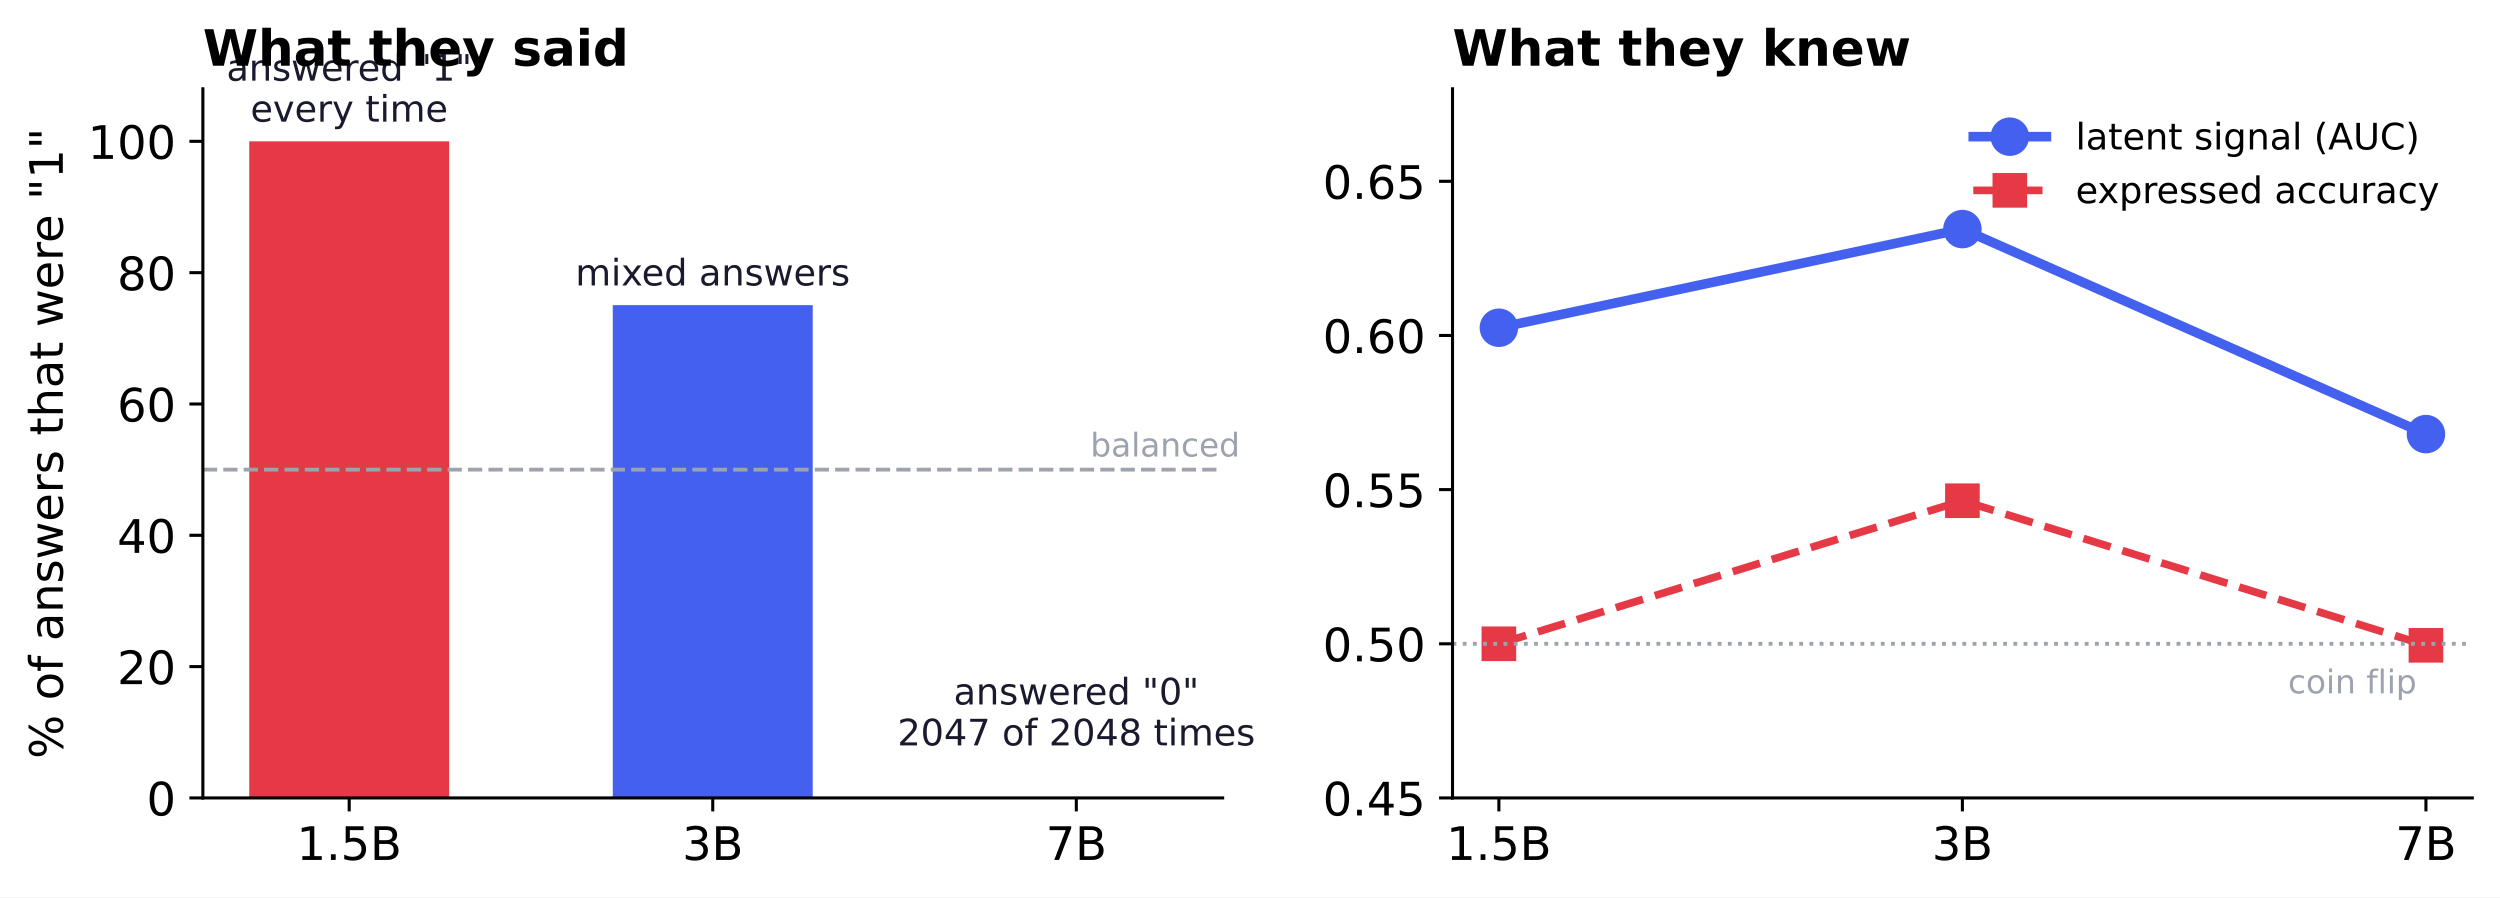
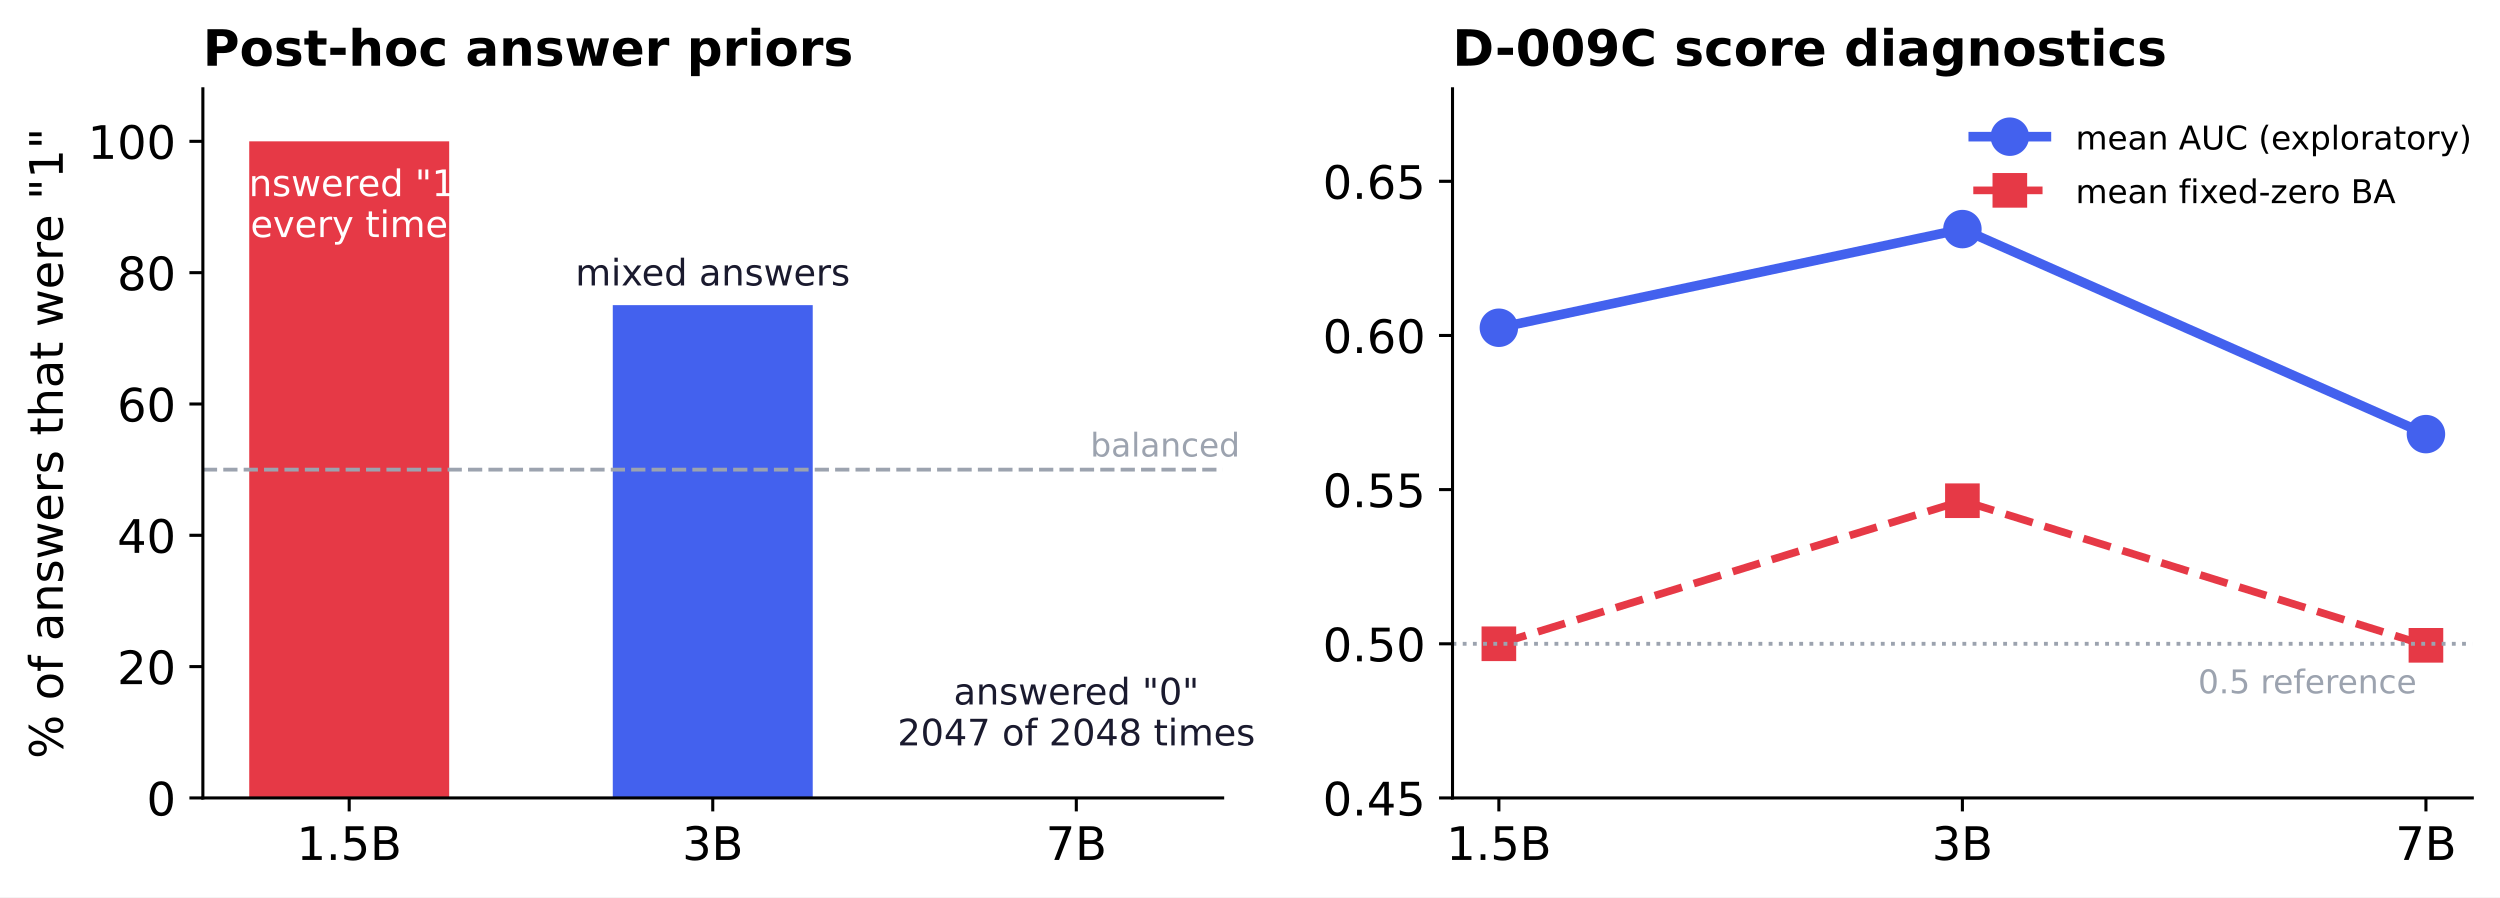
<svg xmlns="http://www.w3.org/2000/svg" xmlns:xlink="http://www.w3.org/1999/xlink" width="649.669pt" height="233.172pt" viewBox="0 0 649.669 233.172" version="1.1">
  <defs>
    <style type="text/css">*{stroke-linejoin: round; stroke-linecap: butt}</style>
  </defs>
  <g id="figure_1">
    <g id="patch_1">
      <path d="M 0 233.172  L 649.669 233.172  L 649.669 0  L 0 0  z " style="fill: #ffffff" />
    </g>
    <g id="axes_1">
      <g id="patch_2">
        <path d="M 52.719 207.358  L 317.726 207.358  L 317.726 23.078  L 52.719 23.078  z " style="fill: #ffffff" />
      </g>
      <g id="patch_3">
        <path d="M 64.765 207.358  L 116.727 207.358  L 116.727 36.728  L 64.765 36.728  z " clip-path="url(#pdf93536da9)" style="fill: #e63946" />
      </g>
      <g id="patch_4">
        <path d="M 159.241 207.358  L 211.203 207.358  L 211.203 79.3  L 159.241 79.3  z " clip-path="url(#pdf93536da9)" style="fill: #4361ee" />
      </g>
      <g id="patch_5">
        <path d="M 253.718 207.358  L 305.68 207.358  L 305.68 207.274  L 253.718 207.274  z " clip-path="url(#pdf93536da9)" style="fill: #e63946" />
      </g>
      <g id="matplotlib.axis_1">
        <g id="xtick_1">
          <g id="line2d_1">
            <defs>
              <path id="m0340fc46ed" d="M 0 0  L 0 3.5  " style="stroke: #000000; stroke-width: 0.8" />
            </defs>
            <g>
              <use xlink:href="#m0340fc46ed" x="90.746" y="207.358" style="stroke: #000000; stroke-width: 0.8" />
            </g>
          </g>
          <g id="text_1">
            <text style="font-size: 12px; font-family: 'DejaVu Sans'; text-anchor: middle" x="90.746" y="223.476" transform="rotate(-0 90.74557 223.4761)">1.5B</text>
          </g>
        </g>
        <g id="xtick_2">
          <g id="line2d_2">
            <g>
              <use xlink:href="#m0340fc46ed" x="185.222" y="207.358" style="stroke: #000000; stroke-width: 0.8" />
            </g>
          </g>
          <g id="text_2">
            <text style="font-size: 12px; font-family: 'DejaVu Sans'; text-anchor: middle" x="185.222" y="223.476" transform="rotate(-0 185.2222 223.4761)">3B</text>
          </g>
        </g>
        <g id="xtick_3">
          <g id="line2d_3">
            <g>
              <use xlink:href="#m0340fc46ed" x="279.699" y="207.358" style="stroke: #000000; stroke-width: 0.8" />
            </g>
          </g>
          <g id="text_3">
            <text style="font-size: 12px; font-family: 'DejaVu Sans'; text-anchor: middle" x="279.699" y="223.476" transform="rotate(-0 279.6987 223.4761)">7B</text>
          </g>
        </g>
      </g>
      <g id="matplotlib.axis_2">
        <g id="ytick_1">
          <g id="line2d_4">
            <defs>
              <path id="m5126b27e45" d="M 0 0  L -3.5 0  " style="stroke: #000000; stroke-width: 0.8" />
            </defs>
            <g>
              <use xlink:href="#m5126b27e45" x="52.719" y="207.358" style="stroke: #000000; stroke-width: 0.8" />
            </g>
          </g>
          <g id="text_4">
            <text style="font-size: 12px; font-family: 'DejaVu Sans'; text-anchor: end" x="45.719" y="211.917" transform="rotate(-0 45.71875 211.917)">0</text>
          </g>
        </g>
        <g id="ytick_2">
          <g id="line2d_5">
            <g>
              <use xlink:href="#m5126b27e45" x="52.719" y="173.232" style="stroke: #000000; stroke-width: 0.8" />
            </g>
          </g>
          <g id="text_5">
            <text style="font-size: 12px; font-family: 'DejaVu Sans'; text-anchor: end" x="45.719" y="177.791" transform="rotate(-0 45.71875 177.7911)">20</text>
          </g>
        </g>
        <g id="ytick_3">
          <g id="line2d_6">
            <g>
              <use xlink:href="#m5126b27e45" x="52.719" y="139.106" style="stroke: #000000; stroke-width: 0.8" />
            </g>
          </g>
          <g id="text_6">
            <text style="font-size: 12px; font-family: 'DejaVu Sans'; text-anchor: end" x="45.719" y="143.665" transform="rotate(-0 45.71875 143.6652)">40</text>
          </g>
        </g>
        <g id="ytick_4">
          <g id="line2d_7">
            <g>
              <use xlink:href="#m5126b27e45" x="52.719" y="104.98" style="stroke: #000000; stroke-width: 0.8" />
            </g>
          </g>
          <g id="text_7">
            <text style="font-size: 12px; font-family: 'DejaVu Sans'; text-anchor: end" x="45.719" y="109.539" transform="rotate(-0 45.71875 109.5393)">60</text>
          </g>
        </g>
        <g id="ytick_5">
          <g id="line2d_8">
            <g>
              <use xlink:href="#m5126b27e45" x="52.719" y="70.854" style="stroke: #000000; stroke-width: 0.8" />
            </g>
          </g>
          <g id="text_8">
            <text style="font-size: 12px; font-family: 'DejaVu Sans'; text-anchor: end" x="45.719" y="75.413" transform="rotate(-0 45.71875 75.41333)">80</text>
          </g>
        </g>
        <g id="ytick_6">
          <g id="line2d_9">
            <g>
              <use xlink:href="#m5126b27e45" x="52.719" y="36.728" style="stroke: #000000; stroke-width: 0.8" />
            </g>
          </g>
          <g id="text_9">
            <text style="font-size: 12px; font-family: 'DejaVu Sans'; text-anchor: end" x="45.719" y="41.287" transform="rotate(-0 45.71875 41.2874)">100</text>
          </g>
        </g>
        <g id="text_10">
          <text style="font-size: 12px; font-family: 'DejaVu Sans'; text-anchor: middle" x="16.318" y="115.218" transform="rotate(-90 16.31812 115.218)">% of answers that were "1"</text>
        </g>
      </g>
      <g id="line2d_10">
        <path d="M 52.719 122.043  L 317.726 122.043  " clip-path="url(#pdf93536da9)" style="fill: none; stroke-dasharray: 3.7,1.6; stroke-dashoffset: 0; stroke: #9ca3af" />
      </g>
      <g id="patch_6">
        <path d="M 52.719 207.358  L 52.719 23.078  " style="fill: none; stroke: #000000; stroke-width: 0.8; stroke-linejoin: miter; stroke-linecap: square" />
      </g>
      <g id="patch_7">
        <path d="M 52.719 207.358  L 317.726 207.358  " style="fill: none; stroke: #000000; stroke-width: 0.8; stroke-linejoin: miter; stroke-linecap: square" />
      </g>
      <g id="text_11">
-         <text style="font-size: 9.5px; font-family: 'DejaVu Sans'; fill: #1a1a2e" transform="translate(58.85675 20.97153)">answered "1"</text>
-         <text style="font-size: 9.5px; font-family: 'DejaVu Sans'; fill: #1a1a2e" transform="translate(65.0837 31.60945)">every time</text>
+         <text style="font-size: 9.5px; font-family: 'DejaVu Sans'; text-anchor: middle; fill: #ffffff" x="90.746" y="50.972">answered "1"</text>
+         <text style="font-size: 9.5px; font-family: 'DejaVu Sans'; text-anchor: middle; fill: #ffffff" x="90.746" y="61.609">every time</text>
      </g>
      <g id="text_12">
        <text style="font-size: 9.5px; font-family: 'DejaVu Sans'; text-anchor: middle; fill: #1a1a2e" x="185.222" y="74.182" transform="rotate(-0 185.2222 74.18154)">mixed answers</text>
      </g>
      <g id="text_13">
        <text style="font-size: 9.5px; font-family: 'DejaVu Sans'; fill: #1a1a2e" transform="translate(247.8099 183.0697)">answered "0"</text>
        <text style="font-size: 9.5px; font-family: 'DejaVu Sans'; fill: #1a1a2e" transform="translate(233.2081 193.7076)">2047 of 2048 times</text>
      </g>
      <g id="text_14">
        <text style="font-size: 8.5px; font-family: 'DejaVu Sans'; text-anchor: end; fill: #9ca3af" x="322.213" y="118.631" transform="rotate(-0 322.2132 118.6306)">balanced</text>
      </g>
      <g id="text_15">
-         <text style="font-weight: 700; font-size: 13px; font-family: 'DejaVu Sans'; text-anchor: start" x="52.719" y="17.078" transform="rotate(-0 52.71875 17.07797)">What they said</text>
+         <text style="font-weight: 700; font-size: 13px; font-family: 'DejaVu Sans'; text-anchor: start" x="52.719" y="17.078" transform="rotate(-0 52.71875 17.07797)">Post-hoc answer priors</text>
      </g>
    </g>
    <g id="axes_2">
      <g id="patch_8">
        <path d="M 377.462 207.358  L 642.469 207.358  L 642.469 23.078  L 377.462 23.078  z " style="fill: #ffffff" />
      </g>
      <g id="matplotlib.axis_3">
        <g id="xtick_4">
          <g id="line2d_11">
            <g>
              <use xlink:href="#m0340fc46ed" x="389.508" y="207.358" style="stroke: #000000; stroke-width: 0.8" />
            </g>
          </g>
          <g id="text_16">
            <text style="font-size: 12px; font-family: 'DejaVu Sans'; text-anchor: middle" x="389.508" y="223.476" transform="rotate(-0 389.5077 223.4761)">1.5B</text>
          </g>
        </g>
        <g id="xtick_5">
          <g id="line2d_12">
            <g>
              <use xlink:href="#m0340fc46ed" x="509.965" y="207.358" style="stroke: #000000; stroke-width: 0.8" />
            </g>
          </g>
          <g id="text_17">
            <text style="font-size: 12px; font-family: 'DejaVu Sans'; text-anchor: middle" x="509.965" y="223.476" transform="rotate(-0 509.9653 223.4761)">3B</text>
          </g>
        </g>
        <g id="xtick_6">
          <g id="line2d_13">
            <g>
              <use xlink:href="#m0340fc46ed" x="630.423" y="207.358" style="stroke: #000000; stroke-width: 0.8" />
            </g>
          </g>
          <g id="text_18">
            <text style="font-size: 12px; font-family: 'DejaVu Sans'; text-anchor: middle" x="630.423" y="223.476" transform="rotate(-0 630.423 223.4761)">7B</text>
          </g>
        </g>
      </g>
      <g id="matplotlib.axis_4">
        <g id="ytick_7">
          <g id="line2d_14">
            <g>
              <use xlink:href="#m5126b27e45" x="377.462" y="207.358" style="stroke: #000000; stroke-width: 0.8" />
            </g>
          </g>
          <g id="text_19">
            <text style="font-size: 12px; font-family: 'DejaVu Sans'; text-anchor: end" x="370.462" y="211.917" transform="rotate(-0 370.4619 211.917)">0.45</text>
          </g>
        </g>
        <g id="ytick_8">
          <g id="line2d_15">
            <g>
              <use xlink:href="#m5126b27e45" x="377.462" y="167.297" style="stroke: #000000; stroke-width: 0.8" />
            </g>
          </g>
          <g id="text_20">
            <text style="font-size: 12px; font-family: 'DejaVu Sans'; text-anchor: end" x="370.462" y="171.856" transform="rotate(-0 370.4619 171.8562)">0.50</text>
          </g>
        </g>
        <g id="ytick_9">
          <g id="line2d_16">
            <g>
              <use xlink:href="#m5126b27e45" x="377.462" y="127.236" style="stroke: #000000; stroke-width: 0.8" />
            </g>
          </g>
          <g id="text_21">
            <text style="font-size: 12px; font-family: 'DejaVu Sans'; text-anchor: end" x="370.462" y="131.795" transform="rotate(-0 370.4619 131.7953)">0.55</text>
          </g>
        </g>
        <g id="ytick_10">
          <g id="line2d_17">
            <g>
              <use xlink:href="#m5126b27e45" x="377.462" y="87.175" style="stroke: #000000; stroke-width: 0.8" />
            </g>
          </g>
          <g id="text_22">
            <text style="font-size: 12px; font-family: 'DejaVu Sans'; text-anchor: end" x="370.462" y="91.734" transform="rotate(-0 370.4619 91.73442)">0.60</text>
          </g>
        </g>
        <g id="ytick_11">
          <g id="line2d_18">
            <g>
              <use xlink:href="#m5126b27e45" x="377.462" y="47.114" style="stroke: #000000; stroke-width: 0.8" />
            </g>
          </g>
          <g id="text_23">
            <text style="font-size: 12px; font-family: 'DejaVu Sans'; text-anchor: end" x="370.462" y="51.674" transform="rotate(-0 370.4619 51.67355)">0.65</text>
          </g>
        </g>
      </g>
      <g id="line2d_19">
        <path d="M 389.508 85.172  L 509.965 59.533  L 630.423 112.814  " clip-path="url(#pf17222ddf2)" style="fill: none; stroke: #4361ee; stroke-width: 2.5; stroke-linecap: square" />
        <defs>
          <path id="m871f6da165" d="M 0 4.5  C 1.193 4.5 2.338 4.026 3.182 3.182  C 4.026 2.338 4.5 1.193 4.5 0  C 4.5 -1.193 4.026 -2.338 3.182 -3.182  C 2.338 -4.026 1.193 -4.5 0 -4.5  C -1.193 -4.5 -2.338 -4.026 -3.182 -3.182  C -4.026 -2.338 -4.5 -1.193 -4.5 0  C -4.5 1.193 -4.026 2.338 -3.182 3.182  C -2.338 4.026 -1.193 4.5 0 4.5  z " style="stroke: #4361ee" />
        </defs>
        <g clip-path="url(#pf17222ddf2)">
          <use xlink:href="#m871f6da165" x="389.508" y="85.172" style="fill: #4361ee; stroke: #4361ee" />
          <use xlink:href="#m871f6da165" x="509.965" y="59.533" style="fill: #4361ee; stroke: #4361ee" />
          <use xlink:href="#m871f6da165" x="630.423" y="112.814" style="fill: #4361ee; stroke: #4361ee" />
        </g>
      </g>
      <g id="line2d_20">
        <path d="M 389.508 167.297  L 509.965 130.121  L 630.423 167.698  " clip-path="url(#pf17222ddf2)" style="fill: none; stroke-dasharray: 7.4,3.2; stroke-dashoffset: 0; stroke: #e63946; stroke-width: 2" />
        <defs>
          <path id="m88a301c6b0" d="M -4 4  L 4 4  L 4 -4  L -4 -4  z " style="stroke: #e63946; stroke-linejoin: miter" />
        </defs>
        <g clip-path="url(#pf17222ddf2)">
          <use xlink:href="#m88a301c6b0" x="389.508" y="167.297" style="fill: #e63946; stroke: #e63946; stroke-linejoin: miter" />
          <use xlink:href="#m88a301c6b0" x="509.965" y="130.121" style="fill: #e63946; stroke: #e63946; stroke-linejoin: miter" />
          <use xlink:href="#m88a301c6b0" x="630.423" y="167.698" style="fill: #e63946; stroke: #e63946; stroke-linejoin: miter" />
        </g>
      </g>
      <g id="line2d_21">
        <path d="M 377.462 167.297  L 642.469 167.297  " clip-path="url(#pf17222ddf2)" style="fill: none; stroke-dasharray: 1,1.65; stroke-dashoffset: 0; stroke: #9ca3af" />
      </g>
      <g id="patch_9">
        <path d="M 377.462 207.358  L 377.462 23.078  " style="fill: none; stroke: #000000; stroke-width: 0.8; stroke-linejoin: miter; stroke-linecap: square" />
      </g>
      <g id="patch_10">
        <path d="M 377.462 207.358  L 642.469 207.358  " style="fill: none; stroke: #000000; stroke-width: 0.8; stroke-linejoin: miter; stroke-linecap: square" />
      </g>
      <g id="text_24">
-         <text style="font-size: 8.5px; font-family: 'DejaVu Sans'; text-anchor: end; fill: #9ca3af" x="628.014" y="180.166" transform="rotate(-0 628.0138 180.1655)">coin flip</text>
+         <text style="font-size: 8.5px; font-family: 'DejaVu Sans'; text-anchor: end; fill: #9ca3af" x="628.014" y="180.166" transform="rotate(-0 628.0138 180.1655)">0.5 reference</text>
      </g>
      <g id="text_25">
-         <text style="font-weight: 700; font-size: 13px; font-family: 'DejaVu Sans'; text-anchor: start" x="377.462" y="17.078" transform="rotate(-0 377.4619 17.07797)">What they knew</text>
+         <text style="font-weight: 700; font-size: 13px; font-family: 'DejaVu Sans'; text-anchor: start" x="377.462" y="17.078" transform="rotate(-0 377.4619 17.07797)">D-009C score diagnostics</text>
      </g>
      <g id="legend_1">
        <g id="line2d_22">
          <path d="M 512.792 35.521  L 522.292 35.521  L 531.792 35.521  " style="fill: none; stroke: #4361ee; stroke-width: 2.5; stroke-linecap: square" />
          <g>
            <use xlink:href="#m871f6da165" x="522.292" y="35.521" style="fill: #4361ee; stroke: #4361ee" />
          </g>
        </g>
        <g id="text_26">
-           <text style="font-size: 9.5px; font-family: 'DejaVu Sans'; text-anchor: start" x="539.392" y="38.846" transform="rotate(-0 539.3923 38.84648)">latent signal (AUC)</text>
+           <text style="font-size: 8.5px; font-family: 'DejaVu Sans'; text-anchor: start" x="539.392" y="38.846" transform="rotate(-0 539.3923 38.84648)">mean AUC (exploratory)</text>
        </g>
        <g id="line2d_23">
          <path d="M 512.792 49.466  L 522.292 49.466  L 531.792 49.466  " style="fill: none; stroke-dasharray: 7.4,3.2; stroke-dashoffset: 0; stroke: #e63946; stroke-width: 2" />
          <g>
            <use xlink:href="#m88a301c6b0" x="522.292" y="49.466" style="fill: #e63946; stroke: #e63946; stroke-linejoin: miter" />
          </g>
        </g>
        <g id="text_27">
-           <text style="font-size: 9.5px; font-family: 'DejaVu Sans'; text-anchor: start" x="539.392" y="52.791" transform="rotate(-0 539.3923 52.7907)">expressed accuracy</text>
+           <text style="font-size: 8.5px; font-family: 'DejaVu Sans'; text-anchor: start" x="539.392" y="52.791" transform="rotate(-0 539.3923 52.7907)">mean fixed-zero BA</text>
        </g>
      </g>
    </g>
  </g>
  <defs>
    <clipPath id="pdf93536da9">
      <rect x="52.719" y="23.078" width="265.007" height="184.28" />
    </clipPath>
    <clipPath id="pf17222ddf2">
      <rect x="377.462" y="23.078" width="265.007" height="184.28" />
    </clipPath>
  </defs>
</svg>
